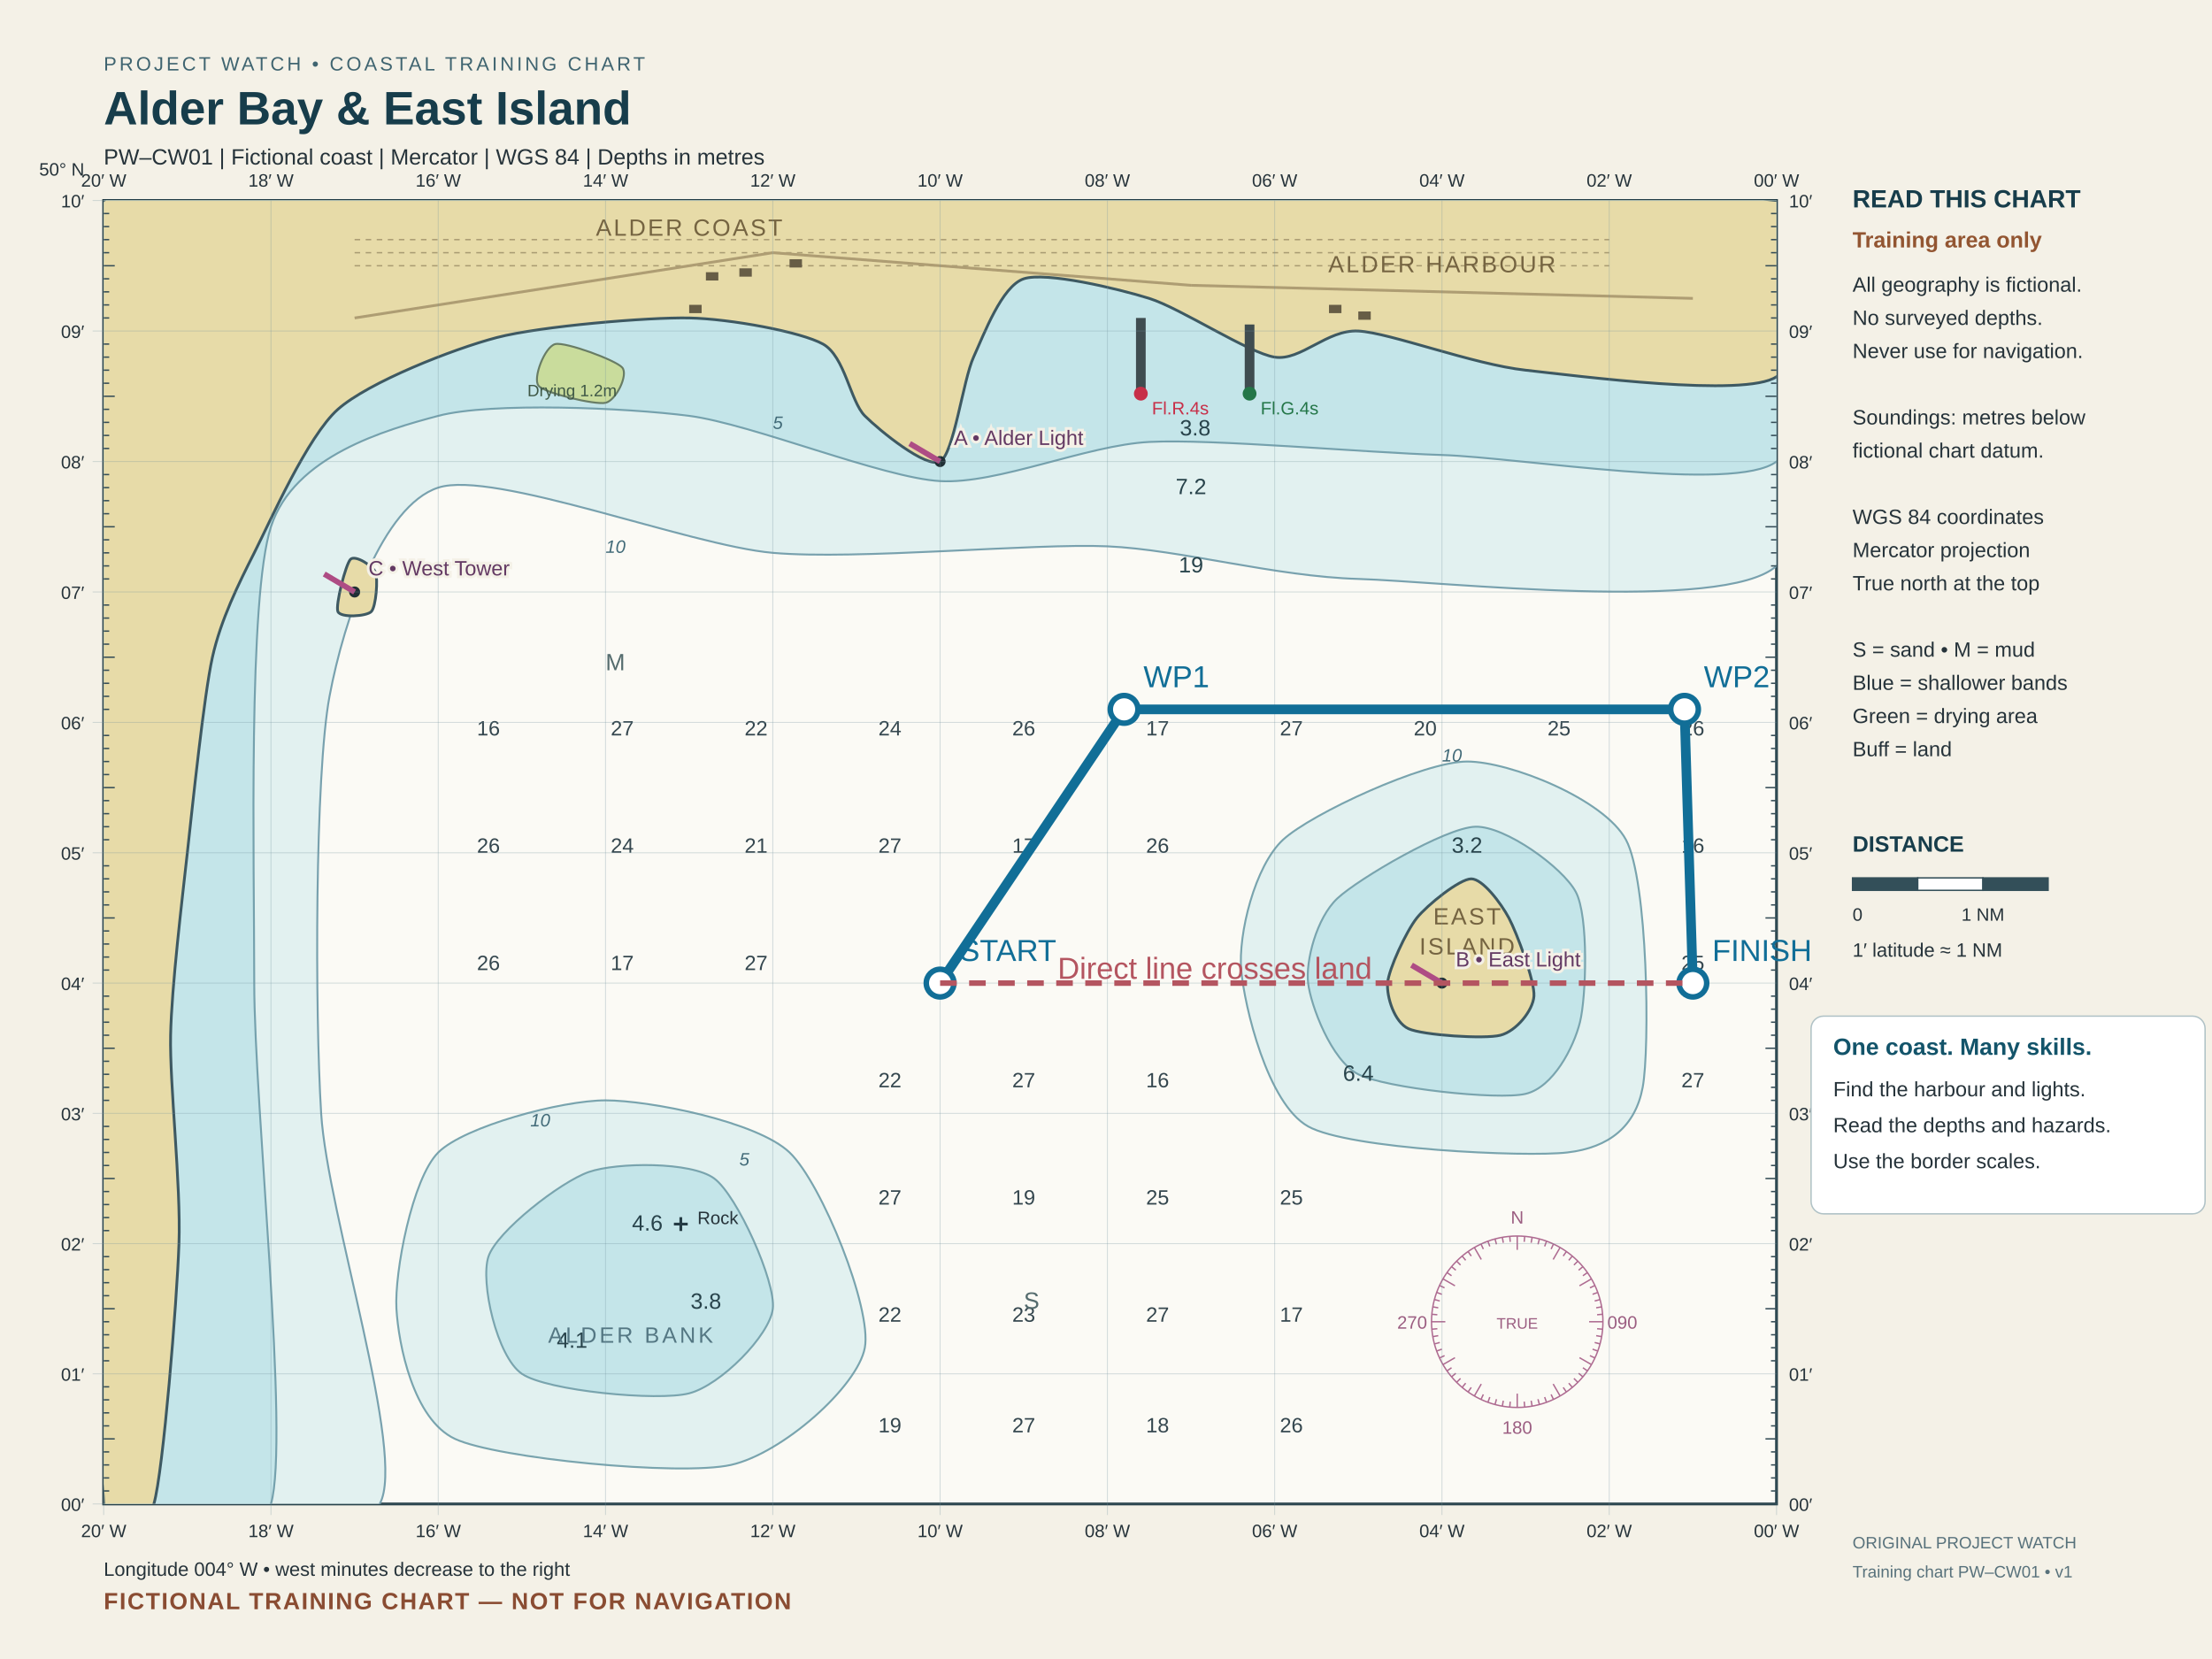
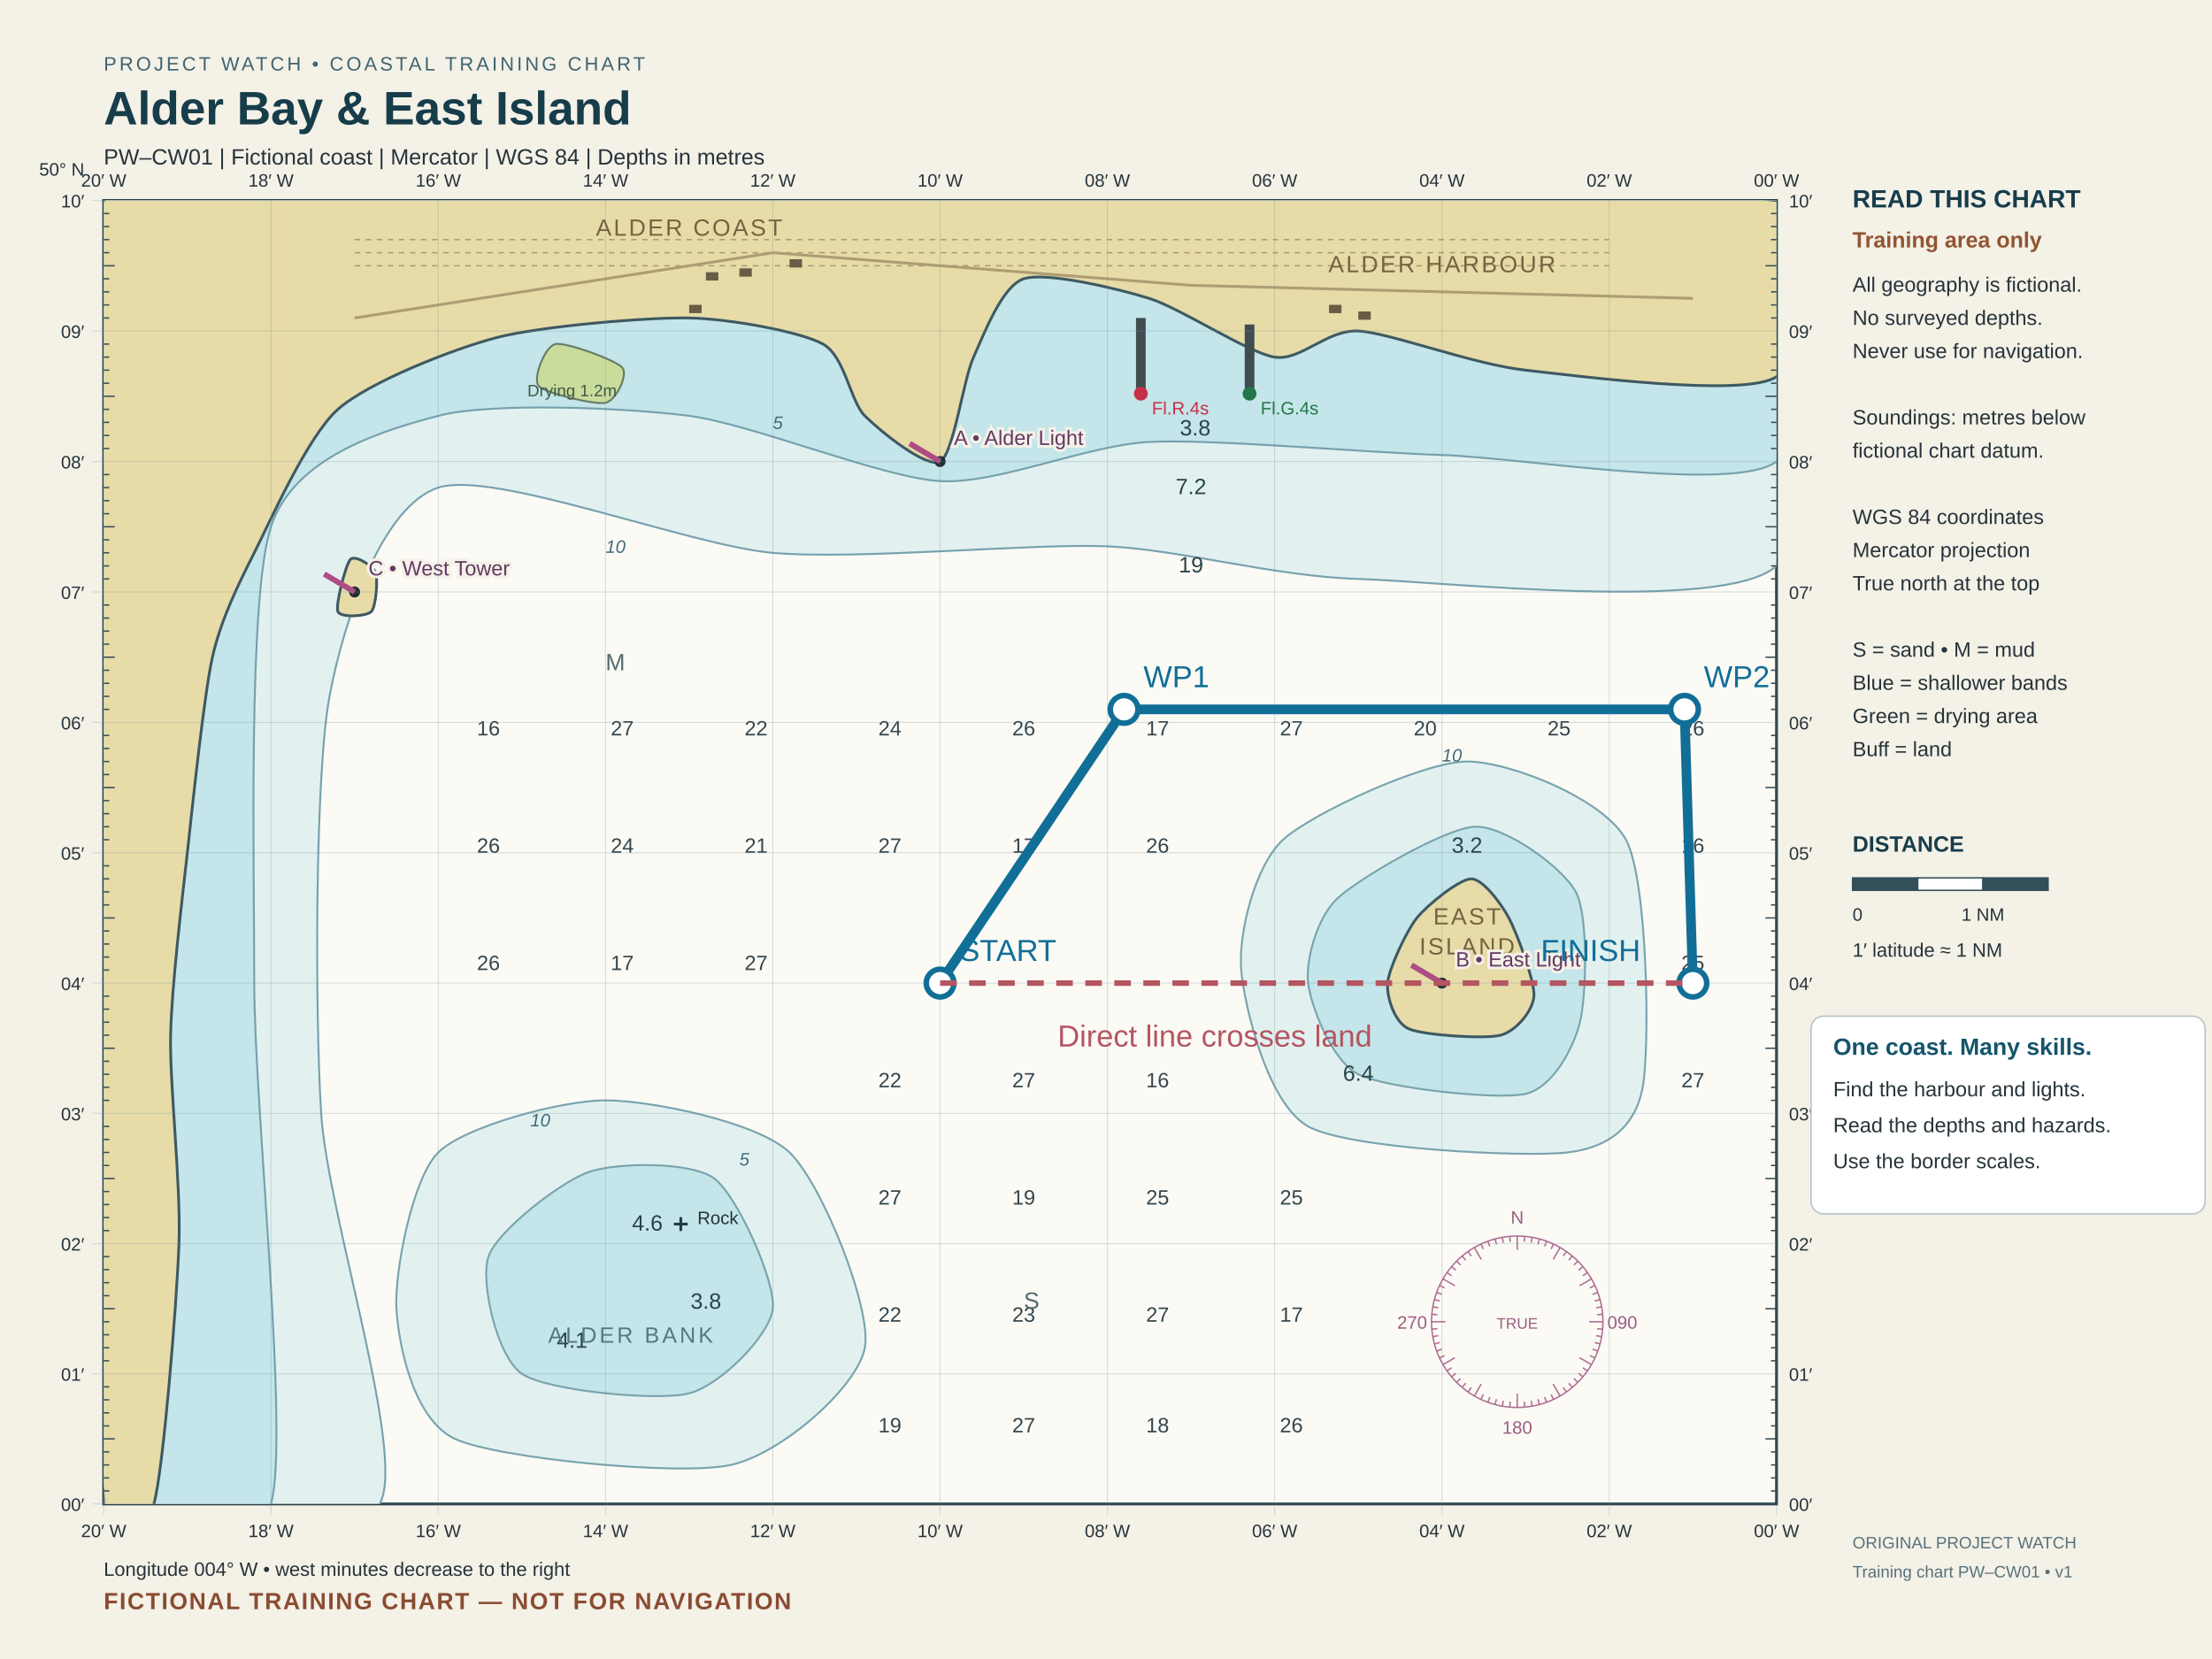
<svg xmlns="http://www.w3.org/2000/svg" width="1600" height="1200" viewBox="0 0 1600 1200" role="img">
  <defs>
    <clipPath id="panel">
      <rect x="75" y="145" width="1210" height="942.849" />
    </clipPath>
    <marker id="arrow" markerWidth="8" markerHeight="8" refX="7" refY="4" orient="auto">
      <path d="M0 0 L8 4 L0 8Z" fill="#167ca2" />
    </marker>
  </defs>
  <rect width="1600" height="1200" fill="#f4f1e7" />
  <g font-family="Arial,Helvetica,sans-serif">
    <text x="75.00" y="51.00" font-size="14" fill="#3f6470" text-anchor="start" letter-spacing="2">PROJECT WATCH • COASTAL TRAINING CHART</text>
    <text x="75.00" y="90.00" font-size="34" fill="#173d4b" text-anchor="start" font-weight="700">Alder Bay &amp; East Island</text>
    <text x="75.00" y="119.00" font-size="16" fill="#26333a" text-anchor="start">PW–CW01  |  Fictional coast  |  Mercator  |  WGS 84  |  Depths in metres</text>
    <rect x="75" y="145" width="1210" height="942.849" fill="#fbfaf5" stroke="#213b44" stroke-width="2" />
    <g clip-path="url(#panel)">
      <path d="M 75.00 145.00 C 226.25 27.14, 1133.75 111.96, 1285.00 145.00 C 1436.25 178.04, 1322.81 375.11, 1285.00 409.33 C 1247.19 443.55, 1043.00 420.53, 982.50 418.76 C 922.00 416.99, 853.94 397.53, 801.00 395.17 C 748.06 392.82, 619.50 405.20, 559.00 399.89 C 498.50 394.58, 357.08 339.74, 317.00 352.71 C 276.92 365.68, 248.94 447.09, 238.35 503.67 C 227.76 560.25, 227.76 732.32, 232.30 805.34 C 236.84 878.36, 294.31 1052.54, 274.65 1087.85 C 254.99 1123.16, 99.96 1205.71, 75.00 1087.85 C 50.04 969.99, -76.25 262.86, 75.00 145.00 Z" fill="#e2f1f0" stroke="#78a1ae" stroke-width="1.4" />
      <path d="M 75.00 145.00 C 226.25 27.14, 1133.75 121.40, 1285.00 145.00 C 1436.25 168.60, 1315.25 310.82, 1285.00 333.83 C 1254.75 356.85, 1099.72 330.88, 1043.00 329.11 C 986.28 327.34, 876.62 317.31, 831.25 319.67 C 785.87 322.03, 721.59 350.35, 680.00 347.99 C 638.41 345.63, 543.87 306.70, 498.50 300.80 C 453.12 294.90, 354.81 290.77, 317.00 300.80 C 279.19 310.82, 212.64 329.73, 196.00 381.02 C 179.36 432.31, 183.90 622.75, 183.90 711.10 C 183.90 799.46, 209.61 1040.76, 196.00 1087.85 C 182.39 1134.94, 90.12 1205.71, 75.00 1087.85 C 59.88 969.99, -76.25 262.86, 75.00 145.00 Z" fill="#c4e5e9" stroke="#75a1ad" stroke-width="1.4" />
      <path d="M 329.10 1040.78 C 359.35 1054.91, 491.69 1067.85, 528.75 1059.61 C 565.81 1051.37, 620.26 1003.13, 625.55 974.88 C 630.84 946.63, 594.54 855.97, 571.10 833.60 C 547.66 811.23, 469.76 795.92, 438.00 795.92 C 406.24 795.92, 335.91 814.76, 317.00 833.60 C 298.09 852.44, 285.24 920.73, 286.75 946.63 C 288.26 972.53, 298.85 1026.66, 329.10 1040.78 Z" fill="#e2f1f0" stroke="#79a4ae" stroke-width="1.4" />
      <path d="M 377.50 993.71 C 395.65 1006.07, 475.81 1013.72, 498.50 1007.83 C 521.19 1001.95, 556.73 966.05, 559.00 946.63 C 561.27 927.21, 533.29 864.81, 516.65 852.44 C 500.01 840.08, 446.32 840.67, 425.90 847.73 C 405.48 854.80, 359.35 890.71, 353.30 908.96 C 347.25 927.21, 359.35 981.35, 377.50 993.71 Z" fill="#c4e5e9" stroke="#79a4ae" stroke-width="1.4" />
      <path d="M 946.20 814.76 C 975.69 831.25, 1103.50 837.14, 1133.75 833.60 C 1164.00 830.07, 1182.91 814.77, 1188.20 786.49 C 1193.49 758.22, 1191.98 636.86, 1176.10 607.41 C 1160.22 577.95, 1092.16 550.83, 1061.15 550.83 C 1030.14 550.83, 948.47 588.55, 928.05 607.41 C 907.63 626.26, 895.53 675.76, 897.80 701.68 C 900.07 727.60, 916.71 798.27, 946.20 814.76 Z" fill="#e2f1f0" stroke="#79a4ae" stroke-width="1.4" />
      <path d="M 982.50 777.07 C 1002.16 787.08, 1083.46 795.92, 1103.50 791.21 C 1123.54 786.49, 1138.29 757.64, 1142.83 739.38 C 1147.36 721.12, 1149.25 662.79, 1139.80 645.12 C 1130.35 627.44, 1088.75 597.39, 1067.20 597.98 C 1045.65 598.57, 982.50 635.69, 967.37 649.83 C 952.25 663.97, 944.31 695.20, 946.20 711.10 C 948.09 727.01, 962.84 767.06, 982.50 777.07 Z" fill="#c4e5e9" stroke="#79a4ae" stroke-width="1.4" />
      <path d="M 75.00 145.00 C 226.25 27.14, 1133.75 129.07, 1285.00 145.00 C 1436.25 160.93, 1307.69 257.13, 1285.00 272.48 C 1262.31 287.82, 1141.31 271.89, 1103.50 267.76 C 1065.69 263.63, 1005.19 240.61, 982.50 239.43 C 959.81 238.25, 940.91 261.27, 922.00 258.32 C 903.09 255.36, 853.94 222.91, 831.25 215.83 C 808.56 208.75, 756.38 196.35, 740.50 201.66 C 724.62 206.97, 711.76 241.79, 704.20 258.32 C 696.64 274.84, 689.83 328.52, 680.00 333.83 C 670.17 339.14, 636.14 311.42, 625.55 300.80 C 614.96 290.18, 611.18 257.72, 595.30 248.87 C 579.42 240.02, 527.99 230.58, 498.50 229.99 C 469.01 229.40, 391.11 235.89, 359.35 244.15 C 327.59 252.41, 266.33 276.61, 244.40 296.08 C 222.47 315.54, 195.24 377.48, 183.90 399.89 C 172.56 422.30, 159.70 448.25, 153.65 475.37 C 147.60 502.49, 139.28 582.66, 135.50 616.83 C 131.72 651.01, 124.16 713.46, 123.40 748.80 C 122.64 784.14, 130.96 857.16, 129.45 899.54 C 127.94 941.92, 118.11 1064.31, 111.30 1087.85 C 104.49 1111.39, 79.54 1205.71, 75.00 1087.85 C 70.46 969.99, -76.25 262.86, 75.00 145.00 Z" fill="#e7dba8" stroke="#3e5962" stroke-width="2" />
      <path d="M 244.40 442.35 C 246.29 447.07, 265.20 445.89, 268.60 442.35 C 272.00 438.81, 273.52 418.76, 271.62 414.05 C 269.73 409.33, 256.88 401.07, 253.47 404.61 C 250.07 408.15, 242.51 437.63, 244.40 442.35 Z" fill="#e7dba8" stroke="#3e5962" stroke-width="2" />
      <path d="M 1018.80 744.09 C 1029.01 748.80, 1074.01 751.75, 1085.35 748.80 C 1096.69 745.86, 1108.79 731.13, 1109.55 720.53 C 1110.31 709.92, 1097.07 674.58, 1091.40 663.97 C 1085.73 653.37, 1072.49 635.69, 1064.18 635.69 C 1055.86 635.69, 1032.41 654.55, 1024.85 663.97 C 1017.29 673.40, 1004.43 701.09, 1003.68 711.10 C 1002.92 721.12, 1008.59 739.38, 1018.80 744.09 Z" fill="#e7dba8" stroke="#3e5962" stroke-width="2" />
      <line x1="256.50" y1="173.33" x2="1164.00" y2="173.33" stroke="#aa9c73" stroke-width="1" stroke-dasharray="4 4" />
      <line x1="256.50" y1="182.78" x2="1164.00" y2="182.78" stroke="#aa9c73" stroke-width="1" stroke-dasharray="4 4" />
      <line x1="256.50" y1="192.22" x2="1164.00" y2="192.22" stroke="#aa9c73" stroke-width="1" stroke-dasharray="4 4" />
      <line x1="256.50" y1="229.99" x2="559.00" y2="182.78" stroke="#ae9d73" stroke-width="2" />
      <line x1="559.00" y1="182.78" x2="861.50" y2="206.38" stroke="#ae9d73" stroke-width="2" />
      <line x1="861.50" y1="206.38" x2="1224.50" y2="215.83" stroke="#ae9d73" stroke-width="2" />
      <rect x="498.5" y="220.5" width="9" height="6" fill="#675d46" />
      <rect x="571.1" y="187.5" width="9" height="6" fill="#675d46" />
      <rect x="534.8" y="194.1" width="9" height="6" fill="#675d46" />
      <rect x="510.6" y="196.9" width="9" height="6" fill="#675d46" />
      <rect x="982.5" y="225.3" width="9" height="6" fill="#675d46" />
      <rect x="961.3" y="220.5" width="9" height="6" fill="#675d46" />
      <line x1="825.20" y1="229.99" x2="825.20" y2="281.92" stroke="#3f4c50" stroke-width="7" />
      <line x1="903.85" y1="234.71" x2="903.85" y2="281.92" stroke="#3f4c50" stroke-width="7" />
      <circle cx="825.2" cy="284.749" r="5" fill="#c72f48" />
      <text x="833.20" y="299.75" font-size="13" fill="#c72f48" text-anchor="start">Fl.R.4s</text>
      <circle cx="903.85" cy="284.749" r="5" fill="#237648" />
      <text x="911.85" y="299.75" font-size="13" fill="#237648" text-anchor="start">Fl.G.4s</text>
      <text x="498.50" y="170.50" font-size="17" fill="#756441" text-anchor="middle" letter-spacing="1.5">ALDER COAST</text>
      <text x="1043.00" y="196.94" font-size="17" fill="#756441" text-anchor="middle" letter-spacing="1.5">ALDER HARBOUR</text>
      <text x="1061.15" y="668.69" font-size="17" fill="#756441" text-anchor="middle" letter-spacing="1.5">EAST</text>
      <text x="1061.15" y="690.37" font-size="17" fill="#756441" text-anchor="middle" letter-spacing="1.5">ISLAND</text>
      <text x="934.10" y="1036.08" font-size="15" fill="#34464e" text-anchor="middle">26</text>
      <text x="837.30" y="1036.08" font-size="15" fill="#34464e" text-anchor="middle">18</text>
      <text x="740.50" y="1036.08" font-size="15" fill="#34464e" text-anchor="middle">27</text>
      <text x="643.70" y="1036.08" font-size="15" fill="#34464e" text-anchor="middle">19</text>
      <text x="934.10" y="956.05" font-size="15" fill="#34464e" text-anchor="middle">17</text>
      <text x="837.30" y="956.05" font-size="15" fill="#34464e" text-anchor="middle">27</text>
      <text x="740.50" y="956.05" font-size="15" fill="#34464e" text-anchor="middle">23</text>
      <text x="643.70" y="956.05" font-size="15" fill="#34464e" text-anchor="middle">22</text>
      <text x="934.10" y="871.28" font-size="15" fill="#34464e" text-anchor="middle">25</text>
      <text x="837.30" y="871.28" font-size="15" fill="#34464e" text-anchor="middle">25</text>
      <text x="740.50" y="871.28" font-size="15" fill="#34464e" text-anchor="middle">19</text>
      <text x="643.70" y="871.28" font-size="15" fill="#34464e" text-anchor="middle">27</text>
      <text x="1224.50" y="786.49" font-size="15" fill="#34464e" text-anchor="middle">27</text>
      <text x="837.30" y="786.49" font-size="15" fill="#34464e" text-anchor="middle">16</text>
      <text x="740.50" y="786.49" font-size="15" fill="#34464e" text-anchor="middle">27</text>
      <text x="643.70" y="786.49" font-size="15" fill="#34464e" text-anchor="middle">22</text>
      <text x="1224.50" y="701.68" font-size="15" fill="#34464e" text-anchor="middle">25</text>
      <text x="546.90" y="701.68" font-size="15" fill="#34464e" text-anchor="middle">27</text>
      <text x="450.10" y="701.68" font-size="15" fill="#34464e" text-anchor="middle">17</text>
      <text x="353.30" y="701.68" font-size="15" fill="#34464e" text-anchor="middle">26</text>
      <text x="1224.50" y="616.83" font-size="15" fill="#34464e" text-anchor="middle">16</text>
      <text x="837.30" y="616.83" font-size="15" fill="#34464e" text-anchor="middle">26</text>
      <text x="740.50" y="616.83" font-size="15" fill="#34464e" text-anchor="middle">17</text>
      <text x="643.70" y="616.83" font-size="15" fill="#34464e" text-anchor="middle">27</text>
      <text x="546.90" y="616.83" font-size="15" fill="#34464e" text-anchor="middle">21</text>
      <text x="450.10" y="616.83" font-size="15" fill="#34464e" text-anchor="middle">24</text>
      <text x="353.30" y="616.83" font-size="15" fill="#34464e" text-anchor="middle">26</text>
      <text x="1224.50" y="531.96" font-size="15" fill="#34464e" text-anchor="middle">26</text>
      <text x="1127.70" y="531.96" font-size="15" fill="#34464e" text-anchor="middle">25</text>
      <text x="1030.90" y="531.96" font-size="15" fill="#34464e" text-anchor="middle">20</text>
      <text x="934.10" y="531.96" font-size="15" fill="#34464e" text-anchor="middle">27</text>
      <text x="837.30" y="531.96" font-size="15" fill="#34464e" text-anchor="middle">17</text>
      <text x="740.50" y="531.96" font-size="15" fill="#34464e" text-anchor="middle">26</text>
      <text x="643.70" y="531.96" font-size="15" fill="#34464e" text-anchor="middle">24</text>
      <text x="546.90" y="531.96" font-size="15" fill="#34464e" text-anchor="middle">22</text>
      <text x="450.10" y="531.96" font-size="15" fill="#34464e" text-anchor="middle">27</text>
      <text x="353.30" y="531.96" font-size="15" fill="#34464e" text-anchor="middle">16</text>
      <text x="468.25" y="890.12" font-size="16" fill="#28434b" text-anchor="middle">4.6</text>
      <text x="510.60" y="946.63" font-size="16" fill="#28434b" text-anchor="middle">3.8</text>
      <text x="413.80" y="974.88" font-size="16" fill="#28434b" text-anchor="middle">4.1</text>
      <text x="982.50" y="781.78" font-size="16" fill="#28434b" text-anchor="middle">6.4</text>
      <text x="1061.15" y="616.83" font-size="16" fill="#28434b" text-anchor="middle">3.2</text>
      <text x="864.52" y="314.96" font-size="16" fill="#28434b" text-anchor="middle">3.8</text>
      <text x="861.50" y="357.43" font-size="16" fill="#28434b" text-anchor="middle">7.2</text>
      <text x="861.50" y="414.05" font-size="16" fill="#28434b" text-anchor="middle">19</text>
      <text x="383.55" y="814.76" font-size="13" fill="#416a78" text-anchor="start" font-style="italic">10</text>
      <text x="534.80" y="843.02" font-size="13" fill="#416a78" text-anchor="start" font-style="italic">5</text>
      <text x="1043.00" y="550.83" font-size="13" fill="#416a78" text-anchor="start" font-style="italic">10</text>
      <text x="438.00" y="399.89" font-size="13" fill="#416a78" text-anchor="start" font-style="italic">10</text>
      <text x="559.00" y="310.24" font-size="13" fill="#416a78" text-anchor="start" font-style="italic">5</text>
      <text x="456.15" y="971.21" font-size="16" fill="#547783" text-anchor="middle" letter-spacing="2">ALDER BANK</text>
      <text x="740.50" y="946.63" font-size="17" fill="#556c6e" text-anchor="start">S</text>
      <text x="438.00" y="484.80" font-size="17" fill="#556c6e" text-anchor="start">M</text>
      <path d="M487.45 885.413h10 M492.45 880.413v10" stroke="#243b44" stroke-width="2" />
      <text x="504.45" y="885.41" font-size="13" fill="#26333a" text-anchor="start">Rock</text>
      <path d="M 389.60 279.08 C 394.14 284.39, 430.44 293.01, 438.00 291.36 C 445.56 289.70, 454.64 271.18, 450.10 265.87 C 445.56 260.56, 409.26 247.22, 401.70 248.87 C 394.14 250.53, 385.06 273.77, 389.60 279.08 Z" fill="#c9dc9c" stroke="#687c65" stroke-width="1.4" />
      <text x="413.80" y="286.64" font-size="12" fill="#3e5745" text-anchor="middle">Drying 1.2m</text>
      <circle cx="680" cy="333.832" r="4" fill="#202f35" />
      <path d="M680 333.832l-22 -13" stroke="#ae4c84" stroke-width="4" />
      <text x="690.00" y="321.83" font-size="15" fill="#633963" text-anchor="start" paint-order="stroke" stroke="#f4f1e7" stroke-width="4">A • Alder Light</text>
      <circle cx="1043" cy="711.103" r="4" fill="#202f35" />
      <path d="M1043 711.103l-22 -13" stroke="#ae4c84" stroke-width="4" />
      <text x="1053.00" y="699.10" font-size="15" fill="#633963" text-anchor="start" paint-order="stroke" stroke="#f4f1e7" stroke-width="4">B • East Light</text>
      <circle cx="256.5" cy="428.199" r="4" fill="#202f35" />
      <path d="M256.5 428.199l-22 -13" stroke="#ae4c84" stroke-width="4" />
      <text x="266.50" y="416.20" font-size="15" fill="#633963" text-anchor="start" paint-order="stroke" stroke="#f4f1e7" stroke-width="4">C • West Tower</text>
      <circle cx="1097.45" cy="956.048" r="62" fill="none" stroke="#ae6b91" stroke-width="1" />
      <line x1="1097.45" y1="904.048" x2="1097.45" y2="894.048" stroke="#ae6b91" />
      <line x1="1102.505" y1="898.268" x2="1102.854" y2="894.284" stroke="#ae6b91" />
      <line x1="1107.522" y1="898.929" x2="1108.216" y2="894.99" stroke="#ae6b91" />
      <line x1="1112.462" y1="900.024" x2="1113.497" y2="896.16" stroke="#ae6b91" />
      <line x1="1117.287" y1="901.545" x2="1118.655" y2="897.787" stroke="#ae6b91" />
      <line x1="1121.962" y1="903.482" x2="1123.652" y2="899.857" stroke="#ae6b91" />
      <line x1="1123.45" y1="911.014" x2="1128.45" y2="902.354" stroke="#ae6b91" />
      <line x1="1130.717" y1="908.537" x2="1133.012" y2="905.26" stroke="#ae6b91" />
      <line x1="1134.732" y1="911.617" x2="1137.303" y2="908.553" stroke="#ae6b91" />
      <line x1="1138.462" y1="915.035" x2="1141.291" y2="912.207" stroke="#ae6b91" />
      <line x1="1141.881" y1="918.766" x2="1144.945" y2="916.195" stroke="#ae6b91" />
      <line x1="1144.961" y1="922.78" x2="1148.237" y2="920.486" stroke="#ae6b91" />
      <line x1="1142.483" y1="930.048" x2="1151.144" y2="925.048" stroke="#ae6b91" />
      <line x1="1150.016" y1="931.536" x2="1153.641" y2="929.845" stroke="#ae6b91" />
      <line x1="1151.952" y1="936.21" x2="1155.711" y2="934.842" stroke="#ae6b91" />
      <line x1="1153.474" y1="941.036" x2="1157.337" y2="940.001" stroke="#ae6b91" />
      <line x1="1154.569" y1="945.976" x2="1158.508" y2="945.281" stroke="#ae6b91" />
      <line x1="1155.229" y1="950.993" x2="1159.214" y2="950.644" stroke="#ae6b91" />
      <line x1="1149.45" y1="956.048" x2="1159.45" y2="956.048" stroke="#ae6b91" />
      <line x1="1155.229" y1="961.103" x2="1159.214" y2="961.451" stroke="#ae6b91" />
      <line x1="1154.569" y1="966.119" x2="1158.508" y2="966.814" stroke="#ae6b91" />
      <line x1="1153.474" y1="971.059" x2="1157.337" y2="972.094" stroke="#ae6b91" />
      <line x1="1151.952" y1="975.885" x2="1155.711" y2="977.253" stroke="#ae6b91" />
      <line x1="1150.016" y1="980.56" x2="1153.641" y2="982.25" stroke="#ae6b91" />
      <line x1="1142.483" y1="982.048" x2="1151.144" y2="987.048" stroke="#ae6b91" />
      <line x1="1144.961" y1="989.315" x2="1148.237" y2="991.609" stroke="#ae6b91" />
      <line x1="1141.881" y1="993.329" x2="1144.945" y2="995.9" stroke="#ae6b91" />
      <line x1="1138.462" y1="997.06" x2="1141.291" y2="999.888" stroke="#ae6b91" />
      <line x1="1134.732" y1="1000.478" x2="1137.303" y2="1003.542" stroke="#ae6b91" />
      <line x1="1130.717" y1="1003.558" x2="1133.012" y2="1006.835" stroke="#ae6b91" />
      <line x1="1123.45" y1="1001.081" x2="1128.45" y2="1009.741" stroke="#ae6b91" />
      <line x1="1121.962" y1="1008.614" x2="1123.652" y2="1012.239" stroke="#ae6b91" />
      <line x1="1117.287" y1="1010.55" x2="1118.655" y2="1014.309" stroke="#ae6b91" />
      <line x1="1112.462" y1="1012.071" x2="1113.497" y2="1015.935" stroke="#ae6b91" />
      <line x1="1107.522" y1="1013.167" x2="1108.216" y2="1017.106" stroke="#ae6b91" />
      <line x1="1102.505" y1="1013.827" x2="1102.854" y2="1017.812" stroke="#ae6b91" />
      <line x1="1097.45" y1="1008.048" x2="1097.45" y2="1018.048" stroke="#ae6b91" />
      <line x1="1092.395" y1="1013.827" x2="1092.046" y2="1017.812" stroke="#ae6b91" />
      <line x1="1087.378" y1="1013.167" x2="1086.684" y2="1017.106" stroke="#ae6b91" />
      <line x1="1082.438" y1="1012.071" x2="1081.403" y2="1015.935" stroke="#ae6b91" />
      <line x1="1077.613" y1="1010.55" x2="1076.245" y2="1014.309" stroke="#ae6b91" />
      <line x1="1072.938" y1="1008.614" x2="1071.248" y2="1012.239" stroke="#ae6b91" />
      <line x1="1071.45" y1="1001.081" x2="1066.45" y2="1009.741" stroke="#ae6b91" />
      <line x1="1064.183" y1="1003.558" x2="1061.888" y2="1006.835" stroke="#ae6b91" />
      <line x1="1060.168" y1="1000.478" x2="1057.597" y2="1003.542" stroke="#ae6b91" />
      <line x1="1056.438" y1="997.06" x2="1053.609" y2="999.888" stroke="#ae6b91" />
      <line x1="1053.019" y1="993.329" x2="1049.955" y2="995.9" stroke="#ae6b91" />
      <line x1="1049.939" y1="989.315" x2="1046.663" y2="991.609" stroke="#ae6b91" />
      <line x1="1052.417" y1="982.048" x2="1043.756" y2="987.048" stroke="#ae6b91" />
      <line x1="1044.884" y1="980.56" x2="1041.259" y2="982.25" stroke="#ae6b91" />
      <line x1="1042.948" y1="975.885" x2="1039.189" y2="977.253" stroke="#ae6b91" />
      <line x1="1041.426" y1="971.059" x2="1037.563" y2="972.094" stroke="#ae6b91" />
      <line x1="1040.331" y1="966.119" x2="1036.392" y2="966.814" stroke="#ae6b91" />
      <line x1="1039.671" y1="961.103" x2="1035.686" y2="961.451" stroke="#ae6b91" />
      <line x1="1045.45" y1="956.048" x2="1035.45" y2="956.048" stroke="#ae6b91" />
      <line x1="1039.671" y1="950.993" x2="1035.686" y2="950.644" stroke="#ae6b91" />
      <line x1="1040.331" y1="945.976" x2="1036.392" y2="945.281" stroke="#ae6b91" />
      <line x1="1041.426" y1="941.036" x2="1037.563" y2="940.001" stroke="#ae6b91" />
      <line x1="1042.948" y1="936.21" x2="1039.189" y2="934.842" stroke="#ae6b91" />
      <line x1="1044.884" y1="931.536" x2="1041.259" y2="929.845" stroke="#ae6b91" />
      <line x1="1052.417" y1="930.048" x2="1043.756" y2="925.048" stroke="#ae6b91" />
      <line x1="1049.939" y1="922.78" x2="1046.663" y2="920.486" stroke="#ae6b91" />
      <line x1="1053.019" y1="918.766" x2="1049.955" y2="916.195" stroke="#ae6b91" />
      <line x1="1056.438" y1="915.035" x2="1053.609" y2="912.207" stroke="#ae6b91" />
      <line x1="1060.168" y1="911.617" x2="1057.597" y2="908.553" stroke="#ae6b91" />
      <line x1="1064.183" y1="908.537" x2="1061.888" y2="905.26" stroke="#ae6b91" />
      <line x1="1071.45" y1="911.014" x2="1066.45" y2="902.354" stroke="#ae6b91" />
      <line x1="1072.938" y1="903.482" x2="1071.248" y2="899.857" stroke="#ae6b91" />
      <line x1="1077.613" y1="901.545" x2="1076.245" y2="897.787" stroke="#ae6b91" />
      <line x1="1082.438" y1="900.024" x2="1081.403" y2="896.16" stroke="#ae6b91" />
      <line x1="1087.378" y1="898.929" x2="1086.684" y2="894.99" stroke="#ae6b91" />
      <line x1="1092.395" y1="898.268" x2="1092.046" y2="894.284" stroke="#ae6b91" />
      <text x="1097.45" y="885.05" font-size="13" fill="#9b5d81" text-anchor="middle">N</text>
      <text x="1173.45" y="961.05" font-size="13" fill="#9b5d81" text-anchor="middle">090</text>
      <text x="1097.45" y="1037.05" font-size="13" fill="#9b5d81" text-anchor="middle">180</text>
      <text x="1021.45" y="961.05" font-size="13" fill="#9b5d81" text-anchor="middle">270</text>
      <text x="1097.45" y="961.05" font-size="11" fill="#9b5d81" text-anchor="middle">TRUE</text>
    </g>
    <line x1="67" y1="1087.849" x2="1285" y2="1087.849" stroke="#71909b" stroke-width="0.7" opacity=".28" />
    <text x="61.00" y="1092.85" font-size="13" fill="#26333a" text-anchor="end">00′</text>
    <text x="1294.00" y="1092.85" font-size="13" fill="#26333a" text-anchor="start">00′</text>
    <path d="M75 1078.437h4 M1285 1078.437h-4" stroke="#354d57" />
    <path d="M75 1069.025h4 M1285 1069.025h-4" stroke="#354d57" />
    <path d="M75 1059.612h4 M1285 1059.612h-4" stroke="#354d57" />
    <path d="M75 1050.198h4 M1285 1050.198h-4" stroke="#354d57" />
    <path d="M75 1040.785h8 M1285 1040.785h-8" stroke="#354d57" />
    <path d="M75 1031.371h4 M1285 1031.371h-4" stroke="#354d57" />
    <path d="M75 1021.957h4 M1285 1021.957h-4" stroke="#354d57" />
    <path d="M75 1012.542h4 M1285 1012.542h-4" stroke="#354d57" />
    <path d="M75 1003.127h4 M1285 1003.127h-4" stroke="#354d57" />
    <line x1="67" y1="993.712" x2="1285" y2="993.712" stroke="#71909b" stroke-width="0.7" opacity=".28" />
    <text x="61.00" y="998.71" font-size="13" fill="#26333a" text-anchor="end">01′</text>
    <text x="1294.00" y="998.71" font-size="13" fill="#26333a" text-anchor="start">01′</text>
    <path d="M75 984.296h4 M1285 984.296h-4" stroke="#354d57" />
    <path d="M75 974.88h4 M1285 974.88h-4" stroke="#354d57" />
    <path d="M75 965.464h4 M1285 965.464h-4" stroke="#354d57" />
    <path d="M75 956.048h4 M1285 956.048h-4" stroke="#354d57" />
    <path d="M75 946.631h8 M1285 946.631h-8" stroke="#354d57" />
    <path d="M75 937.214h4 M1285 937.214h-4" stroke="#354d57" />
    <path d="M75 927.796h4 M1285 927.796h-4" stroke="#354d57" />
    <path d="M75 918.378h4 M1285 918.378h-4" stroke="#354d57" />
    <path d="M75 908.96h4 M1285 908.96h-4" stroke="#354d57" />
    <line x1="67" y1="899.542" x2="1285" y2="899.542" stroke="#71909b" stroke-width="0.7" opacity=".28" />
    <text x="61.00" y="904.54" font-size="13" fill="#26333a" text-anchor="end">02′</text>
    <text x="1294.00" y="904.54" font-size="13" fill="#26333a" text-anchor="start">02′</text>
    <path d="M75 890.123h4 M1285 890.123h-4" stroke="#354d57" />
    <path d="M75 880.704h4 M1285 880.704h-4" stroke="#354d57" />
    <path d="M75 871.284h4 M1285 871.284h-4" stroke="#354d57" />
    <path d="M75 861.864h4 M1285 861.864h-4" stroke="#354d57" />
    <path d="M75 852.444h8 M1285 852.444h-8" stroke="#354d57" />
    <path d="M75 843.024h4 M1285 843.024h-4" stroke="#354d57" />
    <path d="M75 833.603h4 M1285 833.603h-4" stroke="#354d57" />
    <path d="M75 824.182h4 M1285 824.182h-4" stroke="#354d57" />
    <path d="M75 814.76h4 M1285 814.76h-4" stroke="#354d57" />
    <line x1="67" y1="805.339" x2="1285" y2="805.339" stroke="#71909b" stroke-width="0.7" opacity=".28" />
    <text x="61.00" y="810.34" font-size="13" fill="#26333a" text-anchor="end">03′</text>
    <text x="1294.00" y="810.34" font-size="13" fill="#26333a" text-anchor="start">03′</text>
    <path d="M75 795.917h4 M1285 795.917h-4" stroke="#354d57" />
    <path d="M75 786.494h4 M1285 786.494h-4" stroke="#354d57" />
    <path d="M75 777.071h4 M1285 777.071h-4" stroke="#354d57" />
    <path d="M75 767.648h4 M1285 767.648h-4" stroke="#354d57" />
    <path d="M75 758.225h8 M1285 758.225h-8" stroke="#354d57" />
    <path d="M75 748.801h4 M1285 748.801h-4" stroke="#354d57" />
    <path d="M75 739.377h4 M1285 739.377h-4" stroke="#354d57" />
    <path d="M75 729.953h4 M1285 729.953h-4" stroke="#354d57" />
    <path d="M75 720.528h4 M1285 720.528h-4" stroke="#354d57" />
    <line x1="67" y1="711.103" x2="1285" y2="711.103" stroke="#71909b" stroke-width="0.7" opacity=".28" />
    <text x="61.00" y="716.10" font-size="13" fill="#26333a" text-anchor="end">04′</text>
    <text x="1294.00" y="716.10" font-size="13" fill="#26333a" text-anchor="start">04′</text>
    <path d="M75 701.678h4 M1285 701.678h-4" stroke="#354d57" />
    <path d="M75 692.252h4 M1285 692.252h-4" stroke="#354d57" />
    <path d="M75 682.826h4 M1285 682.826h-4" stroke="#354d57" />
    <path d="M75 673.4h4 M1285 673.4h-4" stroke="#354d57" />
    <path d="M75 663.973h8 M1285 663.973h-8" stroke="#354d57" />
    <path d="M75 654.546h4 M1285 654.546h-4" stroke="#354d57" />
    <path d="M75 645.118h4 M1285 645.118h-4" stroke="#354d57" />
    <path d="M75 635.691h4 M1285 635.691h-4" stroke="#354d57" />
    <path d="M75 626.263h4 M1285 626.263h-4" stroke="#354d57" />
    <line x1="67" y1="616.835" x2="1285" y2="616.835" stroke="#71909b" stroke-width="0.7" opacity=".28" />
    <text x="61.00" y="621.83" font-size="13" fill="#26333a" text-anchor="end">05′</text>
    <text x="1294.00" y="621.83" font-size="13" fill="#26333a" text-anchor="start">05′</text>
    <path d="M75 607.406h4 M1285 607.406h-4" stroke="#354d57" />
    <path d="M75 597.977h4 M1285 597.977h-4" stroke="#354d57" />
    <path d="M75 588.548h4 M1285 588.548h-4" stroke="#354d57" />
    <path d="M75 579.118h4 M1285 579.118h-4" stroke="#354d57" />
    <path d="M75 569.688h8 M1285 569.688h-8" stroke="#354d57" />
    <path d="M75 560.258h4 M1285 560.258h-4" stroke="#354d57" />
    <path d="M75 550.827h4 M1285 550.827h-4" stroke="#354d57" />
    <path d="M75 541.396h4 M1285 541.396h-4" stroke="#354d57" />
    <path d="M75 531.965h4 M1285 531.965h-4" stroke="#354d57" />
    <line x1="67" y1="522.533" x2="1285" y2="522.533" stroke="#71909b" stroke-width="0.7" opacity=".28" />
    <text x="61.00" y="527.53" font-size="13" fill="#26333a" text-anchor="end">06′</text>
    <text x="1294.00" y="527.53" font-size="13" fill="#26333a" text-anchor="start">06′</text>
    <path d="M75 513.101h4 M1285 513.101h-4" stroke="#354d57" />
    <path d="M75 503.669h4 M1285 503.669h-4" stroke="#354d57" />
    <path d="M75 494.237h4 M1285 494.237h-4" stroke="#354d57" />
    <path d="M75 484.804h4 M1285 484.804h-4" stroke="#354d57" />
    <path d="M75 475.37h8 M1285 475.37h-8" stroke="#354d57" />
    <path d="M75 465.937h4 M1285 465.937h-4" stroke="#354d57" />
    <path d="M75 456.503h4 M1285 456.503h-4" stroke="#354d57" />
    <path d="M75 447.069h4 M1285 447.069h-4" stroke="#354d57" />
    <path d="M75 437.634h4 M1285 437.634h-4" stroke="#354d57" />
    <line x1="67" y1="428.199" x2="1285" y2="428.199" stroke="#71909b" stroke-width="0.7" opacity=".28" />
    <text x="61.00" y="433.20" font-size="13" fill="#26333a" text-anchor="end">07′</text>
    <text x="1294.00" y="433.20" font-size="13" fill="#26333a" text-anchor="start">07′</text>
    <path d="M75 418.764h4 M1285 418.764h-4" stroke="#354d57" />
    <path d="M75 409.329h4 M1285 409.329h-4" stroke="#354d57" />
    <path d="M75 399.893h4 M1285 399.893h-4" stroke="#354d57" />
    <path d="M75 390.456h4 M1285 390.456h-4" stroke="#354d57" />
    <path d="M75 381.02h8 M1285 381.02h-8" stroke="#354d57" />
    <path d="M75 371.583h4 M1285 371.583h-4" stroke="#354d57" />
    <path d="M75 362.146h4 M1285 362.146h-4" stroke="#354d57" />
    <path d="M75 352.708h4 M1285 352.708h-4" stroke="#354d57" />
    <path d="M75 343.271h4 M1285 343.271h-4" stroke="#354d57" />
    <line x1="67" y1="333.832" x2="1285" y2="333.832" stroke="#71909b" stroke-width="0.7" opacity=".28" />
    <text x="61.00" y="338.83" font-size="13" fill="#26333a" text-anchor="end">08′</text>
    <text x="1294.00" y="338.83" font-size="13" fill="#26333a" text-anchor="start">08′</text>
    <path d="M75 324.394h4 M1285 324.394h-4" stroke="#354d57" />
    <path d="M75 314.955h4 M1285 314.955h-4" stroke="#354d57" />
    <path d="M75 305.516h4 M1285 305.516h-4" stroke="#354d57" />
    <path d="M75 296.076h4 M1285 296.076h-4" stroke="#354d57" />
    <path d="M75 286.637h8 M1285 286.637h-8" stroke="#354d57" />
    <path d="M75 277.196h4 M1285 277.196h-4" stroke="#354d57" />
    <path d="M75 267.756h4 M1285 267.756h-4" stroke="#354d57" />
    <path d="M75 258.315h4 M1285 258.315h-4" stroke="#354d57" />
    <path d="M75 248.874h4 M1285 248.874h-4" stroke="#354d57" />
    <line x1="67" y1="239.433" x2="1285" y2="239.433" stroke="#71909b" stroke-width="0.7" opacity=".28" />
    <text x="61.00" y="244.43" font-size="13" fill="#26333a" text-anchor="end">09′</text>
    <text x="1294.00" y="244.43" font-size="13" fill="#26333a" text-anchor="start">09′</text>
    <path d="M75 229.991h4 M1285 229.991h-4" stroke="#354d57" />
    <path d="M75 220.549h4 M1285 220.549h-4" stroke="#354d57" />
    <path d="M75 211.106h4 M1285 211.106h-4" stroke="#354d57" />
    <path d="M75 201.664h4 M1285 201.664h-4" stroke="#354d57" />
    <path d="M75 192.22h8 M1285 192.22h-8" stroke="#354d57" />
    <path d="M75 182.777h4 M1285 182.777h-4" stroke="#354d57" />
    <path d="M75 173.333h4 M1285 173.333h-4" stroke="#354d57" />
    <path d="M75 163.889h4 M1285 163.889h-4" stroke="#354d57" />
    <path d="M75 154.445h4 M1285 154.445h-4" stroke="#354d57" />
    <line x1="67" y1="145.0" x2="1285" y2="145.0" stroke="#71909b" stroke-width="0.7" opacity=".28" />
    <text x="61.00" y="150.00" font-size="13" fill="#26333a" text-anchor="end">10′</text>
    <text x="1294.00" y="150.00" font-size="13" fill="#26333a" text-anchor="start">10′</text>
    <line x1="1285.0" y1="145" x2="1285.0" y2="1095.849" stroke="#71909b" stroke-width="0.7" opacity=".28" />
    <text x="1285.00" y="135.00" font-size="13" fill="#26333a" text-anchor="middle">00′ W</text>
    <text x="1285.00" y="1111.85" font-size="13" fill="#26333a" text-anchor="middle">00′ W</text>
    <line x1="1164" y1="145" x2="1164" y2="1095.849" stroke="#71909b" stroke-width="0.7" opacity=".28" />
    <text x="1164.00" y="135.00" font-size="13" fill="#26333a" text-anchor="middle">02′ W</text>
    <text x="1164.00" y="1111.85" font-size="13" fill="#26333a" text-anchor="middle">02′ W</text>
    <line x1="1043" y1="145" x2="1043" y2="1095.849" stroke="#71909b" stroke-width="0.7" opacity=".28" />
    <text x="1043.00" y="135.00" font-size="13" fill="#26333a" text-anchor="middle">04′ W</text>
    <text x="1043.00" y="1111.85" font-size="13" fill="#26333a" text-anchor="middle">04′ W</text>
    <line x1="922" y1="145" x2="922" y2="1095.849" stroke="#71909b" stroke-width="0.7" opacity=".28" />
    <text x="922.00" y="135.00" font-size="13" fill="#26333a" text-anchor="middle">06′ W</text>
    <text x="922.00" y="1111.85" font-size="13" fill="#26333a" text-anchor="middle">06′ W</text>
    <line x1="801" y1="145" x2="801" y2="1095.849" stroke="#71909b" stroke-width="0.7" opacity=".28" />
    <text x="801.00" y="135.00" font-size="13" fill="#26333a" text-anchor="middle">08′ W</text>
    <text x="801.00" y="1111.85" font-size="13" fill="#26333a" text-anchor="middle">08′ W</text>
    <line x1="680" y1="145" x2="680" y2="1095.849" stroke="#71909b" stroke-width="0.7" opacity=".28" />
    <text x="680.00" y="135.00" font-size="13" fill="#26333a" text-anchor="middle">10′ W</text>
    <text x="680.00" y="1111.85" font-size="13" fill="#26333a" text-anchor="middle">10′ W</text>
    <line x1="559" y1="145" x2="559" y2="1095.849" stroke="#71909b" stroke-width="0.7" opacity=".28" />
    <text x="559.00" y="135.00" font-size="13" fill="#26333a" text-anchor="middle">12′ W</text>
    <text x="559.00" y="1111.85" font-size="13" fill="#26333a" text-anchor="middle">12′ W</text>
    <line x1="438" y1="145" x2="438" y2="1095.849" stroke="#71909b" stroke-width="0.7" opacity=".28" />
    <text x="438.00" y="135.00" font-size="13" fill="#26333a" text-anchor="middle">14′ W</text>
    <text x="438.00" y="1111.85" font-size="13" fill="#26333a" text-anchor="middle">14′ W</text>
    <line x1="317" y1="145" x2="317" y2="1095.849" stroke="#71909b" stroke-width="0.7" opacity=".28" />
    <text x="317.00" y="135.00" font-size="13" fill="#26333a" text-anchor="middle">16′ W</text>
    <text x="317.00" y="1111.85" font-size="13" fill="#26333a" text-anchor="middle">16′ W</text>
    <line x1="196" y1="145" x2="196" y2="1095.849" stroke="#71909b" stroke-width="0.7" opacity=".28" />
    <text x="196.00" y="135.00" font-size="13" fill="#26333a" text-anchor="middle">18′ W</text>
    <text x="196.00" y="1111.85" font-size="13" fill="#26333a" text-anchor="middle">18′ W</text>
    <line x1="75.0" y1="145" x2="75.0" y2="1095.849" stroke="#71909b" stroke-width="0.7" opacity=".28" />
    <text x="75.00" y="135.00" font-size="13" fill="#26333a" text-anchor="middle">20′ W</text>
    <text x="75.00" y="1111.85" font-size="13" fill="#26333a" text-anchor="middle">20′ W</text>
    <text x="61.00" y="127.00" font-size="13" fill="#26333a" text-anchor="end">50° N</text>
    <text x="75.00" y="1139.85" font-size="14" fill="#26333a" text-anchor="start">Longitude 004° W • west minutes decrease to the right</text>
    <text x="1340.00" y="150.00" font-size="18" fill="#173d4b" text-anchor="start" font-weight="700">READ THIS CHART</text>
    <text x="1340.00" y="179.00" font-size="16" fill="#925531" text-anchor="start" font-weight="700">Training area only</text>
    <text x="1340.00" y="211.00" font-size="15" fill="#26333a" text-anchor="start">All geography is fictional.</text>
    <text x="1340.00" y="235.00" font-size="15" fill="#26333a" text-anchor="start">No surveyed depths.</text>
    <text x="1340.00" y="259.00" font-size="15" fill="#26333a" text-anchor="start">Never use for navigation.</text>
    <text x="1340.00" y="283.00" font-size="15" fill="#26333a" text-anchor="start" />
    <text x="1340.00" y="307.00" font-size="15" fill="#26333a" text-anchor="start">Soundings: metres below</text>
    <text x="1340.00" y="331.00" font-size="15" fill="#26333a" text-anchor="start">fictional chart datum.</text>
    <text x="1340.00" y="355.00" font-size="15" fill="#26333a" text-anchor="start" />
    <text x="1340.00" y="379.00" font-size="15" fill="#26333a" text-anchor="start">WGS 84 coordinates</text>
    <text x="1340.00" y="403.00" font-size="15" fill="#26333a" text-anchor="start">Mercator projection</text>
    <text x="1340.00" y="427.00" font-size="15" fill="#26333a" text-anchor="start">True north at the top</text>
    <text x="1340.00" y="451.00" font-size="15" fill="#26333a" text-anchor="start" />
    <text x="1340.00" y="475.00" font-size="15" fill="#26333a" text-anchor="start">S = sand  •  M = mud</text>
    <text x="1340.00" y="499.00" font-size="15" fill="#26333a" text-anchor="start">Blue = shallower bands</text>
    <text x="1340.00" y="523.00" font-size="15" fill="#26333a" text-anchor="start">Green = drying area</text>
    <text x="1340.00" y="547.00" font-size="15" fill="#26333a" text-anchor="start">Buff = land</text>
    <text x="1340.00" y="616.00" font-size="16" fill="#173d4b" text-anchor="start" font-weight="700">DISTANCE</text>
    <rect x="1340.0" y="635" width="47.151" height="9" fill="#334f59" stroke="#334f59" />
    <rect x="1387.151" y="635" width="47.151" height="9" fill="#fff" stroke="#334f59" />
    <rect x="1434.301" y="635" width="47.151" height="9" fill="#334f59" stroke="#334f59" />
    <text x="1340.00" y="666.00" font-size="13" fill="#26333a" text-anchor="start">0</text>
    <text x="1434.30" y="666.00" font-size="13" fill="#26333a" text-anchor="middle">1 NM</text>
    <text x="1340.00" y="692.00" font-size="14" fill="#26333a" text-anchor="start">1′ latitude ≈ 1 NM</text>
    <text x="1340.00" y="1120.00" font-size="12" fill="#57717b" text-anchor="start">ORIGINAL PROJECT WATCH</text>
    <text x="1340.00" y="1141.00" font-size="12" fill="#57717b" text-anchor="start">Training chart PW–CW01 • v1</text>
    <rect x="1310" y="735" width="285" height="143" rx="9" fill="#fff" stroke="#b0c2c6" />
    <text x="1326.00" y="763.00" font-size="17" fill="#13546a" text-anchor="start" font-weight="700">One coast. Many skills.</text>
    <text x="1326.00" y="793.00" font-size="15" fill="#26333a" text-anchor="start">Find the harbour and lights.</text>
    <text x="1326.00" y="819.00" font-size="15" fill="#26333a" text-anchor="start">Read the depths and hazards.</text>
    <text x="1326.00" y="845.00" font-size="15" fill="#26333a" text-anchor="start">Use the border scales.</text>
    <text x="75.00" y="1164.00" font-size="17" fill="#8a4c32" text-anchor="start" font-weight="700" letter-spacing="1">FICTIONAL TRAINING CHART — NOT FOR NAVIGATION</text>
  </g>
  <g font-family="Arial">
    <polyline points="680.00,711.10 813.10,513.10 1218.45,513.10 1224.50,711.10" fill="none" stroke="#116e97" stroke-width="7" />
    <circle cx="680.0" cy="711.103" r="10" fill="#fff" stroke="#116e97" stroke-width="4" />
    <text x="694.0" y="695.103" font-size="22" fill="#116e97">START</text>
    <circle cx="813.1" cy="513.101" r="10" fill="#fff" stroke="#116e97" stroke-width="4" />
    <text x="827.1" y="497.101" font-size="22" fill="#116e97">WP1</text>
    <circle cx="1218.45" cy="513.101" r="10" fill="#fff" stroke="#116e97" stroke-width="4" />
    <text x="1232.45" y="497.101" font-size="22" fill="#116e97">WP2</text>
    <circle cx="1224.5" cy="711.103" r="10" fill="#fff" stroke="#116e97" stroke-width="4" />
-     <text x="1238.5" y="695.103" font-size="22" fill="#116e97">FINISH</text>
+     <text x="1114.5" y="695.103" font-size="22" fill="#116e97">FINISH</text>
    <line x1="680.0" y1="711.103" x2="1224.5" y2="711.103" stroke="#b45560" stroke-width="4" stroke-dasharray="12 9" />
-     <text x="765" y="708" font-size="22" fill="#b45560">Direct line crosses land</text>
+     <text x="765" y="757" font-size="22" fill="#b45560">Direct line crosses land</text>
  </g>
</svg>
